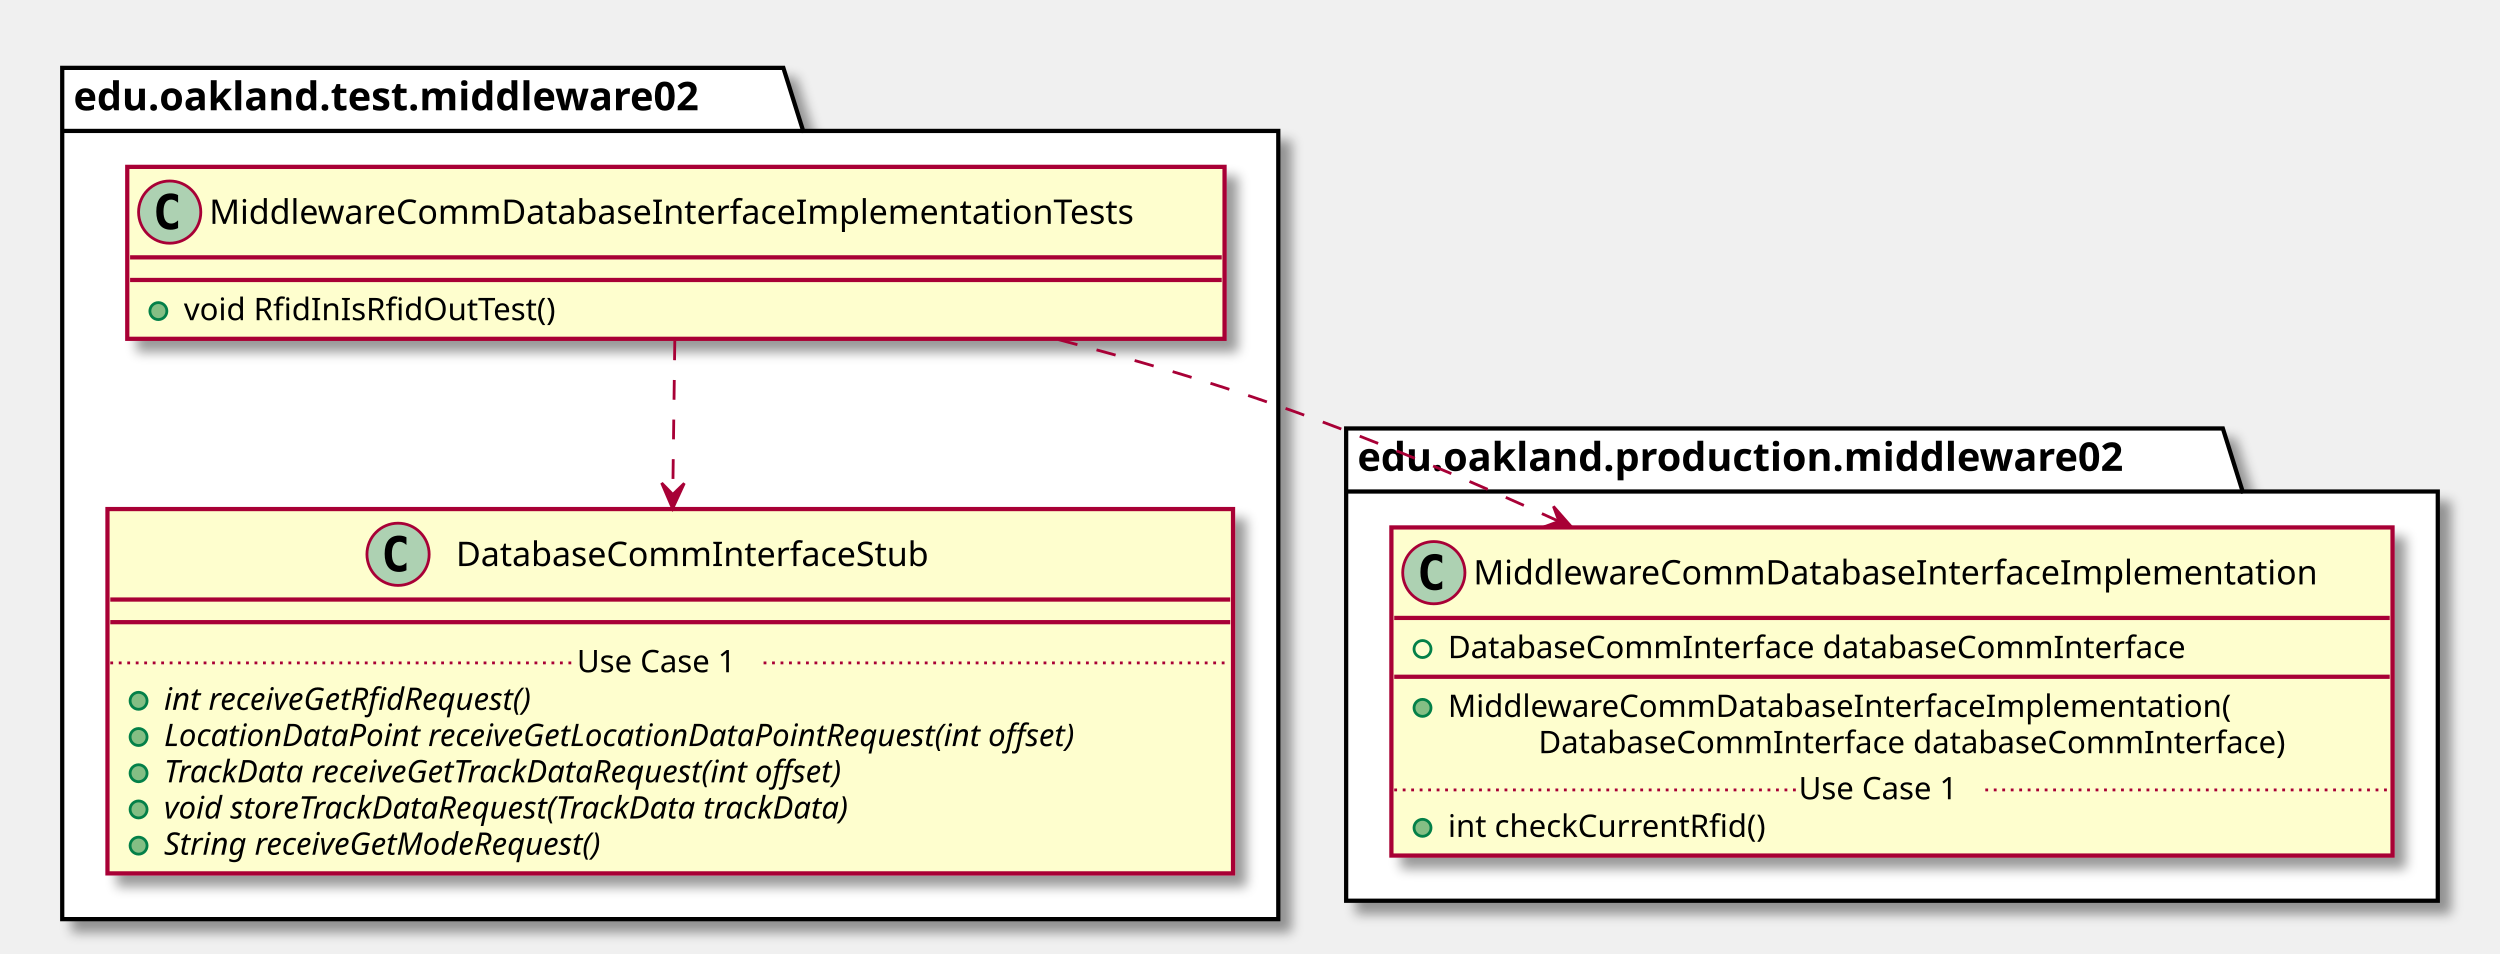
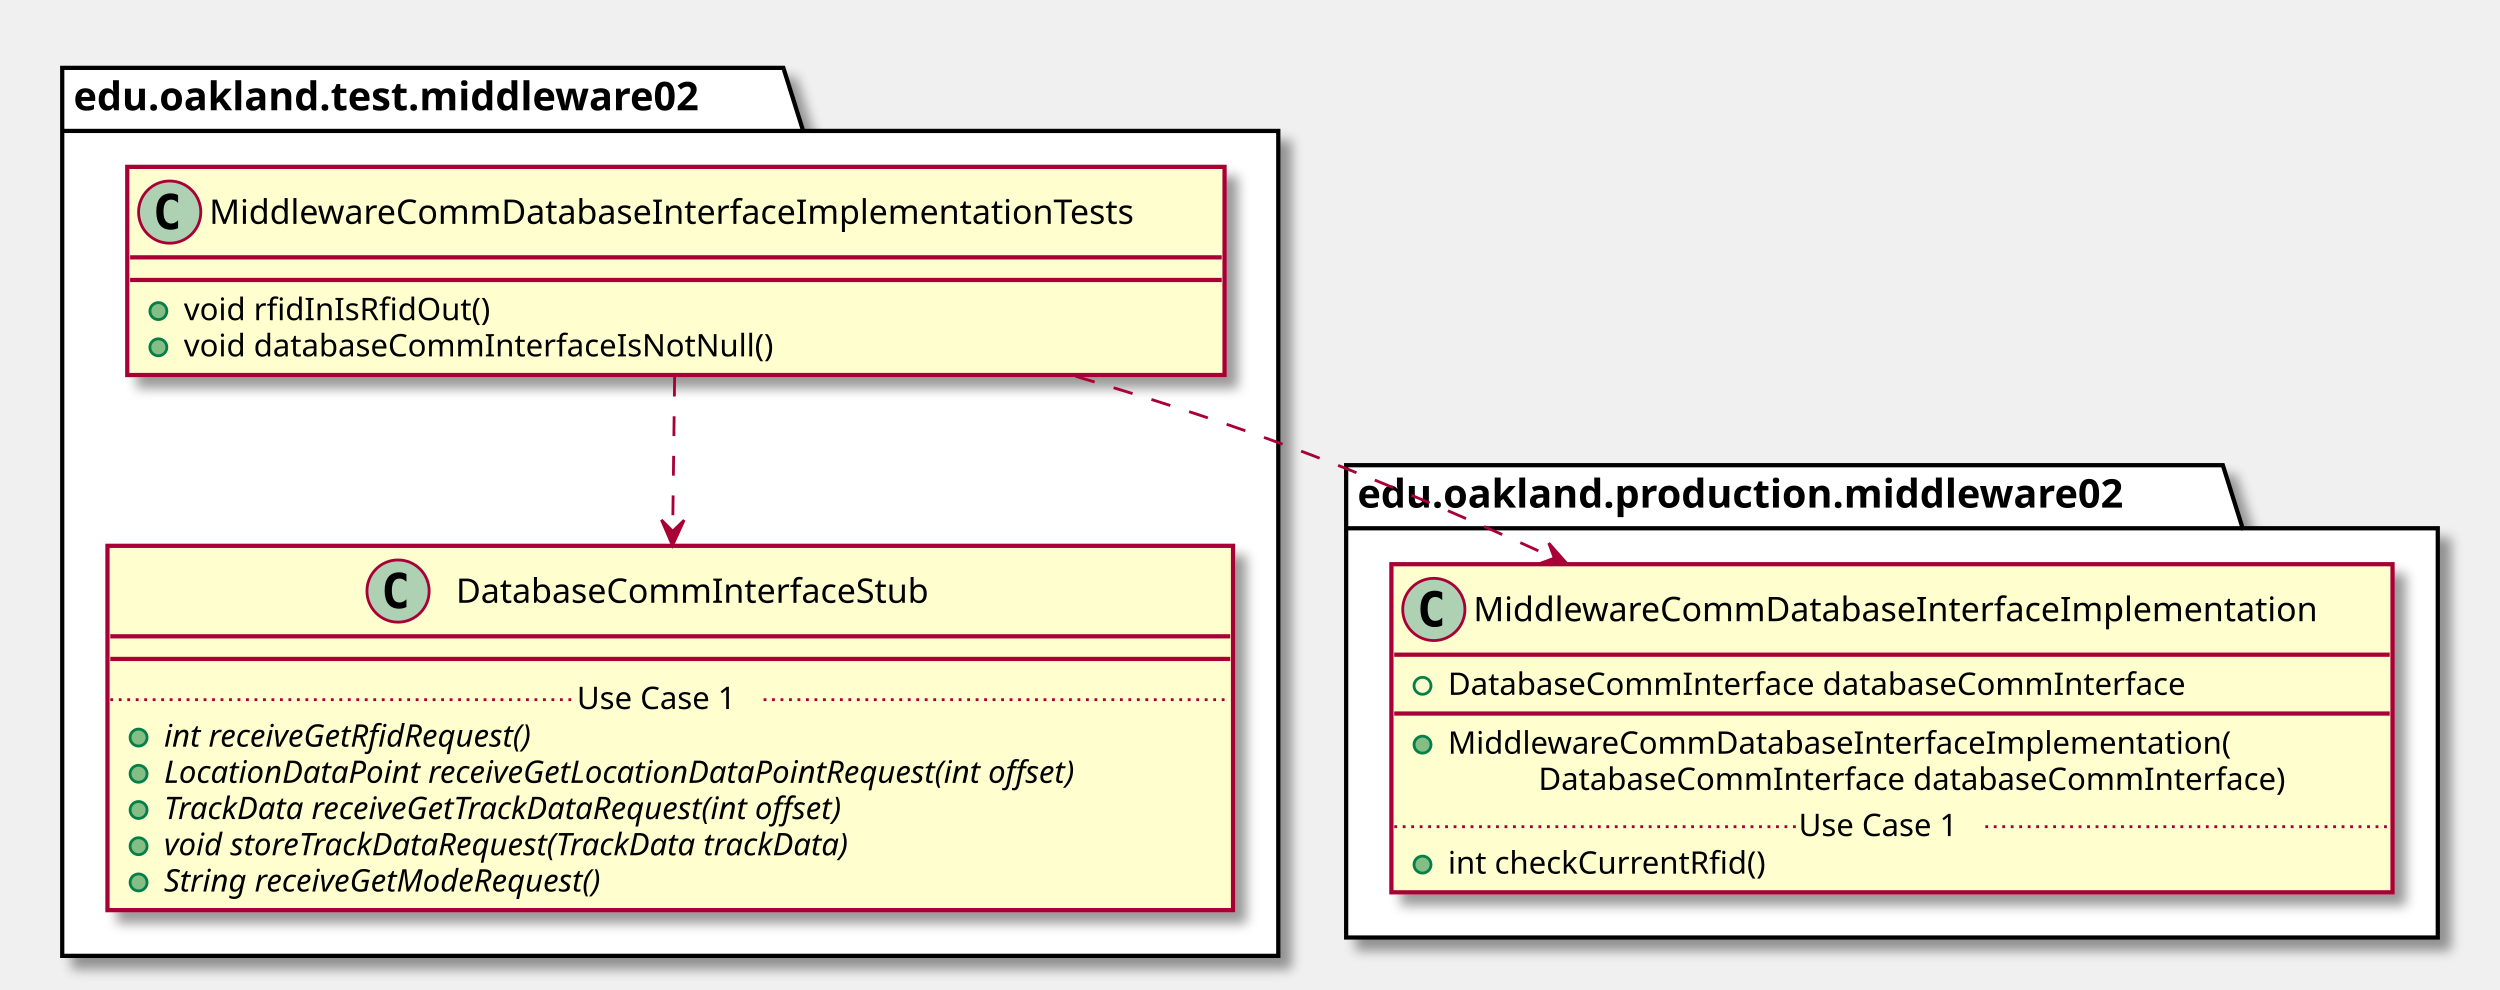
- <svg xmlns="http://www.w3.org/2000/svg" contentScriptType="application/ecmascript" contentStyleType="text/css" height="337px" preserveAspectRatio="none" style="width:884px;height:337px;" version="1.1" viewBox="0 0 884 337" width="884px" zoomAndPan="magnify">
+ <svg xmlns="http://www.w3.org/2000/svg" contentScriptType="application/ecmascript" contentStyleType="text/css" height="350px" preserveAspectRatio="none" style="width:884px;height:350px;" version="1.1" viewBox="0 0 884 350" width="884px" zoomAndPan="magnify">
  <defs>
-     <filter height="300%" id="fhftpgdh0qcqw" width="300%" x="-1" y="-1">
+     <filter height="300%" id="f1bmngqxyir9pd" width="300%" x="-1" y="-1">
      <feGaussianBlur result="blurOut" stdDeviation="2.0" />
      <feColorMatrix in="blurOut" result="blurOut2" type="matrix" values="0 0 0 0 0 0 0 0 0 0 0 0 0 0 0 0 0 0 .4 0" />
      <feOffset dx="4.0" dy="4.0" in="blurOut2" result="blurOut3" />
      <feBlend in="SourceGraphic" in2="blurOut3" mode="normal" />
    </filter>
  </defs>
  <g>
-     <polygon fill="#FFFFFF" filter="url(#fhftpgdh0qcqw)" points="22,24,277,24,284,46.297,452,46.297,452,325,22,325,22,24" style="stroke: #000000; stroke-width: 1.5;" />
+     <polygon fill="#FFFFFF" filter="url(#f1bmngqxyir9pd)" points="22,24,277,24,284,46.297,452,46.297,452,338,22,338,22,24" style="stroke: #000000; stroke-width: 1.5;" />
    <line style="stroke: #000000; stroke-width: 1.5;" x1="22" x2="284" y1="46.297" y2="46.297" />
    <text fill="#000000" font-family="sans-serif" font-size="14" font-weight="bold" lengthAdjust="spacingAndGlyphs" textLength="249" x="26" y="38.995">edu.oakland.test.middleware02</text>
-     <polygon fill="#FFFFFF" filter="url(#fhftpgdh0qcqw)" points="476,151.5,786,151.5,793,173.797,862,173.797,862,318.5,476,318.5,476,151.5" style="stroke: #000000; stroke-width: 1.5;" />
-     <line style="stroke: #000000; stroke-width: 1.5;" x1="476" x2="793" y1="173.797" y2="173.797" />
-     <text fill="#000000" font-family="sans-serif" font-size="14" font-weight="bold" lengthAdjust="spacingAndGlyphs" textLength="304" x="480" y="166.495">edu.oakland.production.middleware02</text>
-     <rect fill="#FEFECE" filter="url(#fhftpgdh0qcqw)" height="60.805" id="MiddlewareCommDatabaseInterfaceImplementationTests" style="stroke: #A80036; stroke-width: 1.5;" width="388" x="45" y="59" />
+     <polygon fill="#FFFFFF" filter="url(#f1bmngqxyir9pd)" points="476,164.5,786,164.5,793,186.797,862,186.797,862,331.5,476,331.5,476,164.5" style="stroke: #000000; stroke-width: 1.5;" />
+     <line style="stroke: #000000; stroke-width: 1.5;" x1="476" x2="793" y1="186.797" y2="186.797" />
+     <text fill="#000000" font-family="sans-serif" font-size="14" font-weight="bold" lengthAdjust="spacingAndGlyphs" textLength="304" x="480" y="179.495">edu.oakland.production.middleware02</text>
+     <rect fill="#FEFECE" filter="url(#f1bmngqxyir9pd)" height="73.609" id="MiddlewareCommDatabaseInterfaceImplementationTests" style="stroke: #A80036; stroke-width: 1.5;" width="388" x="45" y="59" />
    <ellipse cx="60" cy="75" fill="#ADD1B2" rx="11" ry="11" style="stroke: #A80036; stroke-width: 1.0;" />
    <path d="M62.969,80.641 Q62.391,80.938 61.75,81.078 Q61.109,81.234 60.406,81.234 Q57.906,81.234 56.578,79.594 Q55.266,77.938 55.266,74.812 Q55.266,71.688 56.578,70.031 Q57.906,68.375 60.406,68.375 Q61.109,68.375 61.75,68.531 Q62.406,68.688 62.969,68.984 L62.969,71.703 Q62.344,71.125 61.75,70.859 Q61.156,70.578 60.531,70.578 Q59.188,70.578 58.5,71.656 Q57.812,72.719 57.812,74.812 Q57.812,76.906 58.5,77.984 Q59.188,79.047 60.531,79.047 Q61.156,79.047 61.75,78.781 Q62.344,78.5 62.969,77.922 L62.969,80.641 Z " />
    <text fill="#000000" font-family="sans-serif" font-size="12" lengthAdjust="spacingAndGlyphs" textLength="356" x="74" y="79.154">MiddlewareCommDatabaseInterfaceImplementationTests</text>
    <line style="stroke: #A80036; stroke-width: 1.5;" x1="46" x2="432" y1="91" y2="91" />
    <line style="stroke: #A80036; stroke-width: 1.5;" x1="46" x2="432" y1="99" y2="99" />
    <ellipse cx="56" cy="110" fill="#84BE84" rx="3" ry="3" style="stroke: #038048; stroke-width: 1.0;" />
-     <text fill="#000000" font-family="sans-serif" font-size="11" lengthAdjust="spacingAndGlyphs" textLength="142" x="65" y="113.21">void RfidInIsRfidOutTest()</text>
-     <rect fill="#FEFECE" filter="url(#fhftpgdh0qcqw)" height="128.828" id="DatabaseCommInterfaceStub" style="stroke: #A80036; stroke-width: 1.5;" width="398" x="38" y="180" />
-     <ellipse cx="140.75" cy="196" fill="#ADD1B2" rx="11" ry="11" style="stroke: #A80036; stroke-width: 1.0;" />
-     <path d="M143.719,201.641 Q143.141,201.938 142.5,202.078 Q141.859,202.234 141.156,202.234 Q138.656,202.234 137.328,200.594 Q136.016,198.938 136.016,195.812 Q136.016,192.688 137.328,191.031 Q138.656,189.375 141.156,189.375 Q141.859,189.375 142.5,189.531 Q143.156,189.688 143.719,189.984 L143.719,192.703 Q143.094,192.125 142.5,191.859 Q141.906,191.578 141.281,191.578 Q139.938,191.578 139.25,192.656 Q138.562,193.719 138.562,195.812 Q138.562,197.906 139.25,198.984 Q139.938,200.047 141.281,200.047 Q141.906,200.047 142.5,199.781 Q143.094,199.5 143.719,198.922 L143.719,201.641 Z " />
-     <text fill="#000000" font-family="sans-serif" font-size="12" lengthAdjust="spacingAndGlyphs" textLength="184" x="161.25" y="200.154">DatabaseCommInterfaceStub</text>
-     <line style="stroke: #A80036; stroke-width: 1.5;" x1="39" x2="435" y1="212" y2="212" />
-     <line style="stroke: #A80036; stroke-width: 1.5;" x1="39" x2="435" y1="220" y2="220" />
-     <ellipse cx="49" cy="247.805" fill="#84BE84" rx="3" ry="3" style="stroke: #038048; stroke-width: 1.0;" />
-     <text fill="#000000" font-family="sans-serif" font-size="11" font-style="italic" lengthAdjust="spacingAndGlyphs" textLength="156" x="58" y="251.015">int receiveGetRfidRequest()</text>
-     <ellipse cx="49" cy="260.609" fill="#84BE84" rx="3" ry="3" style="stroke: #038048; stroke-width: 1.0;" />
-     <text fill="#000000" font-family="sans-serif" font-size="11" font-style="italic" lengthAdjust="spacingAndGlyphs" textLength="372" x="58" y="263.82">LocationDataPoint receiveGetLocationDataPointRequest(int offset)</text>
-     <ellipse cx="49" cy="273.414" fill="#84BE84" rx="3" ry="3" style="stroke: #038048; stroke-width: 1.0;" />
-     <text fill="#000000" font-family="sans-serif" font-size="11" font-style="italic" lengthAdjust="spacingAndGlyphs" textLength="284" x="58" y="276.625">TrackData receiveGetTrackDataRequest(int offset)</text>
-     <ellipse cx="49" cy="286.219" fill="#84BE84" rx="3" ry="3" style="stroke: #038048; stroke-width: 1.0;" />
-     <text fill="#000000" font-family="sans-serif" font-size="11" font-style="italic" lengthAdjust="spacingAndGlyphs" textLength="283" x="58" y="289.429">void storeTrackDataRequest(TrackData trackData)</text>
-     <ellipse cx="49" cy="299.023" fill="#84BE84" rx="3" ry="3" style="stroke: #038048; stroke-width: 1.0;" />
-     <text fill="#000000" font-family="sans-serif" font-size="11" font-style="italic" lengthAdjust="spacingAndGlyphs" textLength="183" x="58" y="302.234">String receiveGetModeRequest()</text>
-     <line style="stroke: #A80036; stroke-width: 1.0; stroke-dasharray: 1.0,2.0;" x1="39" x2="204" y1="234.402" y2="234.402" />
-     <text fill="#000000" font-family="sans-serif" font-size="11" lengthAdjust="spacingAndGlyphs" textLength="66" x="204" y="237.71">Use Case 1</text>
-     <line style="stroke: #A80036; stroke-width: 1.0; stroke-dasharray: 1.0,2.0;" x1="270" x2="435" y1="234.402" y2="234.402" />
-     <rect fill="#FEFECE" filter="url(#fhftpgdh0qcqw)" height="116.023" id="MiddlewareCommDatabaseInterfaceImplementation" style="stroke: #A80036; stroke-width: 1.5;" width="354" x="492" y="186.5" />
-     <ellipse cx="507" cy="202.5" fill="#ADD1B2" rx="11" ry="11" style="stroke: #A80036; stroke-width: 1.0;" />
-     <path d="M509.969,208.141 Q509.391,208.438 508.75,208.578 Q508.109,208.734 507.406,208.734 Q504.906,208.734 503.578,207.094 Q502.266,205.438 502.266,202.312 Q502.266,199.188 503.578,197.531 Q504.906,195.875 507.406,195.875 Q508.109,195.875 508.75,196.031 Q509.406,196.188 509.969,196.484 L509.969,199.203 Q509.344,198.625 508.75,198.359 Q508.156,198.078 507.531,198.078 Q506.188,198.078 505.5,199.156 Q504.812,200.219 504.812,202.312 Q504.812,204.406 505.5,205.484 Q506.188,206.547 507.531,206.547 Q508.156,206.547 508.75,206.281 Q509.344,206 509.969,205.422 L509.969,208.141 Z " />
-     <text fill="#000000" font-family="sans-serif" font-size="12" lengthAdjust="spacingAndGlyphs" textLength="322" x="521" y="206.654">MiddlewareCommDatabaseInterfaceImplementation</text>
-     <line style="stroke: #A80036; stroke-width: 1.5;" x1="493" x2="845" y1="218.5" y2="218.5" />
-     <ellipse cx="503" cy="229.5" fill="none" rx="3" ry="3" style="stroke: #038048; stroke-width: 1.0;" />
-     <text fill="#000000" font-family="sans-serif" font-size="11" lengthAdjust="spacingAndGlyphs" textLength="285" x="512" y="232.71">DatabaseCommInterface databaseCommInterface</text>
-     <line style="stroke: #A80036; stroke-width: 1.5;" x1="493" x2="845" y1="239.305" y2="239.305" />
-     <ellipse cx="503" cy="250.305" fill="#84BE84" rx="3" ry="3" style="stroke: #038048; stroke-width: 1.0;" />
-     <text fill="#000000" font-family="sans-serif" font-size="11" lengthAdjust="spacingAndGlyphs" textLength="297" x="512" y="253.515">MiddlewareCommDatabaseInterfaceImplementation(</text>
-     <text fill="#000000" font-family="sans-serif" font-size="11" lengthAdjust="spacingAndGlyphs" textLength="289" x="544" y="266.32">DatabaseCommInterface databaseCommInterface)</text>
-     <ellipse cx="503" cy="292.719" fill="#84BE84" rx="3" ry="3" style="stroke: #038048; stroke-width: 1.0;" />
-     <text fill="#000000" font-family="sans-serif" font-size="11" lengthAdjust="spacingAndGlyphs" textLength="122" x="512" y="295.929">int checkCurrentRfid()</text>
-     <line style="stroke: #A80036; stroke-width: 1.0; stroke-dasharray: 1.0,2.0;" x1="493" x2="636" y1="279.316" y2="279.316" />
-     <text fill="#000000" font-family="sans-serif" font-size="11" lengthAdjust="spacingAndGlyphs" textLength="66" x="636" y="282.625">Use Case 1</text>
-     <line style="stroke: #A80036; stroke-width: 1.0; stroke-dasharray: 1.0,2.0;" x1="702" x2="845" y1="279.316" y2="279.316" />
-     <path d="M238.61,120.36 C238.41,135.86 238.15,155.5 237.9,174.5 " fill="none" id="MiddlewareCommDatabaseInterfaceImplementationTests-&gt;DatabaseCommInterfaceStub" style="stroke: #A80036; stroke-width: 1.0; stroke-dasharray: 7.0,7.0;" />
-     <polygon fill="#A80036" points="237.83,179.84,241.958,170.898,237.901,174.84,233.959,170.784,237.83,179.84" style="stroke: #A80036; stroke-width: 1.0;" />
-     <path d="M374.21,120.07 C400.28,126.92 427.19,134.78 452,143.5 C484.83,155.03 519.44,169.74 551.14,184.31 " fill="none" id="MiddlewareCommDatabaseInterfaceImplementationTests-&gt;MiddlewareCommDatabaseInterfaceImplementation" style="stroke: #A80036; stroke-width: 1.0; stroke-dasharray: 7.0,7.0;" />
-     <polygon fill="#A80036" points="555.79,186.46,549.299,179.053,551.251,184.362,545.942,186.314,555.79,186.46" style="stroke: #A80036; stroke-width: 1.0;" />
+     <text fill="#000000" font-family="sans-serif" font-size="11" lengthAdjust="spacingAndGlyphs" textLength="115" x="65" y="113.21">void rfidInIsRfidOut()</text>
+     <ellipse cx="56" cy="122.805" fill="#84BE84" rx="3" ry="3" style="stroke: #038048; stroke-width: 1.0;" />
+     <text fill="#000000" font-family="sans-serif" font-size="11" lengthAdjust="spacingAndGlyphs" textLength="225" x="65" y="126.015">void databaseCommInterfaceIsNotNull()</text>
+     <rect fill="#FEFECE" filter="url(#f1bmngqxyir9pd)" height="128.828" id="DatabaseCommInterfaceStub" style="stroke: #A80036; stroke-width: 1.5;" width="398" x="38" y="193" />
+     <ellipse cx="140.75" cy="209" fill="#ADD1B2" rx="11" ry="11" style="stroke: #A80036; stroke-width: 1.0;" />
+     <path d="M143.719,214.641 Q143.141,214.938 142.5,215.078 Q141.859,215.234 141.156,215.234 Q138.656,215.234 137.328,213.594 Q136.016,211.938 136.016,208.812 Q136.016,205.688 137.328,204.031 Q138.656,202.375 141.156,202.375 Q141.859,202.375 142.5,202.531 Q143.156,202.688 143.719,202.984 L143.719,205.703 Q143.094,205.125 142.5,204.859 Q141.906,204.578 141.281,204.578 Q139.938,204.578 139.25,205.656 Q138.562,206.719 138.562,208.812 Q138.562,210.906 139.25,211.984 Q139.938,213.047 141.281,213.047 Q141.906,213.047 142.5,212.781 Q143.094,212.5 143.719,211.922 L143.719,214.641 Z " />
+     <text fill="#000000" font-family="sans-serif" font-size="12" lengthAdjust="spacingAndGlyphs" textLength="184" x="161.25" y="213.154">DatabaseCommInterfaceStub</text>
+     <line style="stroke: #A80036; stroke-width: 1.5;" x1="39" x2="435" y1="225" y2="225" />
+     <line style="stroke: #A80036; stroke-width: 1.5;" x1="39" x2="435" y1="233" y2="233" />
+     <ellipse cx="49" cy="260.805" fill="#84BE84" rx="3" ry="3" style="stroke: #038048; stroke-width: 1.0;" />
+     <text fill="#000000" font-family="sans-serif" font-size="11" font-style="italic" lengthAdjust="spacingAndGlyphs" textLength="156" x="58" y="264.015">int receiveGetRfidRequest()</text>
+     <ellipse cx="49" cy="273.609" fill="#84BE84" rx="3" ry="3" style="stroke: #038048; stroke-width: 1.0;" />
+     <text fill="#000000" font-family="sans-serif" font-size="11" font-style="italic" lengthAdjust="spacingAndGlyphs" textLength="372" x="58" y="276.82">LocationDataPoint receiveGetLocationDataPointRequest(int offset)</text>
+     <ellipse cx="49" cy="286.414" fill="#84BE84" rx="3" ry="3" style="stroke: #038048; stroke-width: 1.0;" />
+     <text fill="#000000" font-family="sans-serif" font-size="11" font-style="italic" lengthAdjust="spacingAndGlyphs" textLength="284" x="58" y="289.625">TrackData receiveGetTrackDataRequest(int offset)</text>
+     <ellipse cx="49" cy="299.219" fill="#84BE84" rx="3" ry="3" style="stroke: #038048; stroke-width: 1.0;" />
+     <text fill="#000000" font-family="sans-serif" font-size="11" font-style="italic" lengthAdjust="spacingAndGlyphs" textLength="283" x="58" y="302.429">void storeTrackDataRequest(TrackData trackData)</text>
+     <ellipse cx="49" cy="312.023" fill="#84BE84" rx="3" ry="3" style="stroke: #038048; stroke-width: 1.0;" />
+     <text fill="#000000" font-family="sans-serif" font-size="11" font-style="italic" lengthAdjust="spacingAndGlyphs" textLength="183" x="58" y="315.234">String receiveGetModeRequest()</text>
+     <line style="stroke: #A80036; stroke-width: 1.0; stroke-dasharray: 1.0,2.0;" x1="39" x2="204" y1="247.402" y2="247.402" />
+     <text fill="#000000" font-family="sans-serif" font-size="11" lengthAdjust="spacingAndGlyphs" textLength="66" x="204" y="250.71">Use Case 1</text>
+     <line style="stroke: #A80036; stroke-width: 1.0; stroke-dasharray: 1.0,2.0;" x1="270" x2="435" y1="247.402" y2="247.402" />
+     <rect fill="#FEFECE" filter="url(#f1bmngqxyir9pd)" height="116.023" id="MiddlewareCommDatabaseInterfaceImplementation" style="stroke: #A80036; stroke-width: 1.5;" width="354" x="492" y="199.5" />
+     <ellipse cx="507" cy="215.5" fill="#ADD1B2" rx="11" ry="11" style="stroke: #A80036; stroke-width: 1.0;" />
+     <path d="M509.969,221.141 Q509.391,221.438 508.75,221.578 Q508.109,221.734 507.406,221.734 Q504.906,221.734 503.578,220.094 Q502.266,218.438 502.266,215.312 Q502.266,212.188 503.578,210.531 Q504.906,208.875 507.406,208.875 Q508.109,208.875 508.75,209.031 Q509.406,209.188 509.969,209.484 L509.969,212.203 Q509.344,211.625 508.75,211.359 Q508.156,211.078 507.531,211.078 Q506.188,211.078 505.5,212.156 Q504.812,213.219 504.812,215.312 Q504.812,217.406 505.5,218.484 Q506.188,219.547 507.531,219.547 Q508.156,219.547 508.75,219.281 Q509.344,219 509.969,218.422 L509.969,221.141 Z " />
+     <text fill="#000000" font-family="sans-serif" font-size="12" lengthAdjust="spacingAndGlyphs" textLength="322" x="521" y="219.654">MiddlewareCommDatabaseInterfaceImplementation</text>
+     <line style="stroke: #A80036; stroke-width: 1.5;" x1="493" x2="845" y1="231.5" y2="231.5" />
+     <ellipse cx="503" cy="242.5" fill="none" rx="3" ry="3" style="stroke: #038048; stroke-width: 1.0;" />
+     <text fill="#000000" font-family="sans-serif" font-size="11" lengthAdjust="spacingAndGlyphs" textLength="285" x="512" y="245.71">DatabaseCommInterface databaseCommInterface</text>
+     <line style="stroke: #A80036; stroke-width: 1.5;" x1="493" x2="845" y1="252.305" y2="252.305" />
+     <ellipse cx="503" cy="263.305" fill="#84BE84" rx="3" ry="3" style="stroke: #038048; stroke-width: 1.0;" />
+     <text fill="#000000" font-family="sans-serif" font-size="11" lengthAdjust="spacingAndGlyphs" textLength="297" x="512" y="266.515">MiddlewareCommDatabaseInterfaceImplementation(</text>
+     <text fill="#000000" font-family="sans-serif" font-size="11" lengthAdjust="spacingAndGlyphs" textLength="289" x="544" y="279.32">DatabaseCommInterface databaseCommInterface)</text>
+     <ellipse cx="503" cy="305.719" fill="#84BE84" rx="3" ry="3" style="stroke: #038048; stroke-width: 1.0;" />
+     <text fill="#000000" font-family="sans-serif" font-size="11" lengthAdjust="spacingAndGlyphs" textLength="122" x="512" y="308.929">int checkCurrentRfid()</text>
+     <line style="stroke: #A80036; stroke-width: 1.0; stroke-dasharray: 1.0,2.0;" x1="493" x2="636" y1="292.316" y2="292.316" />
+     <text fill="#000000" font-family="sans-serif" font-size="11" lengthAdjust="spacingAndGlyphs" textLength="66" x="636" y="295.625">Use Case 1</text>
+     <line style="stroke: #A80036; stroke-width: 1.0; stroke-dasharray: 1.0,2.0;" x1="702" x2="845" y1="292.316" y2="292.316" />
+     <path d="M238.55,133.19 C238.34,149.32 238.1,168.88 237.86,187.63 " fill="none" id="MiddlewareCommDatabaseInterfaceImplementationTests-&gt;DatabaseCommInterfaceStub" style="stroke: #A80036; stroke-width: 1.0; stroke-dasharray: 7.0,7.0;" />
+     <polygon fill="#A80036" points="237.8,192.89,241.903,183.936,237.857,187.89,233.903,183.845,237.8,192.89" style="stroke: #A80036; stroke-width: 1.0;" />
+     <path d="M380.37,133.07 C404.48,140.19 429.12,148.09 452,156.5 C484.19,168.33 518.23,182.95 549.56,197.32 " fill="none" id="MiddlewareCommDatabaseInterfaceImplementationTests-&gt;MiddlewareCommDatabaseInterfaceImplementation" style="stroke: #A80036; stroke-width: 1.0; stroke-dasharray: 7.0,7.0;" />
+     <polygon fill="#A80036" points="554.16,199.44,547.65,192.05,549.616,197.354,544.312,199.32,554.16,199.44" style="stroke: #A80036; stroke-width: 1.0;" />
  </g>
</svg>
